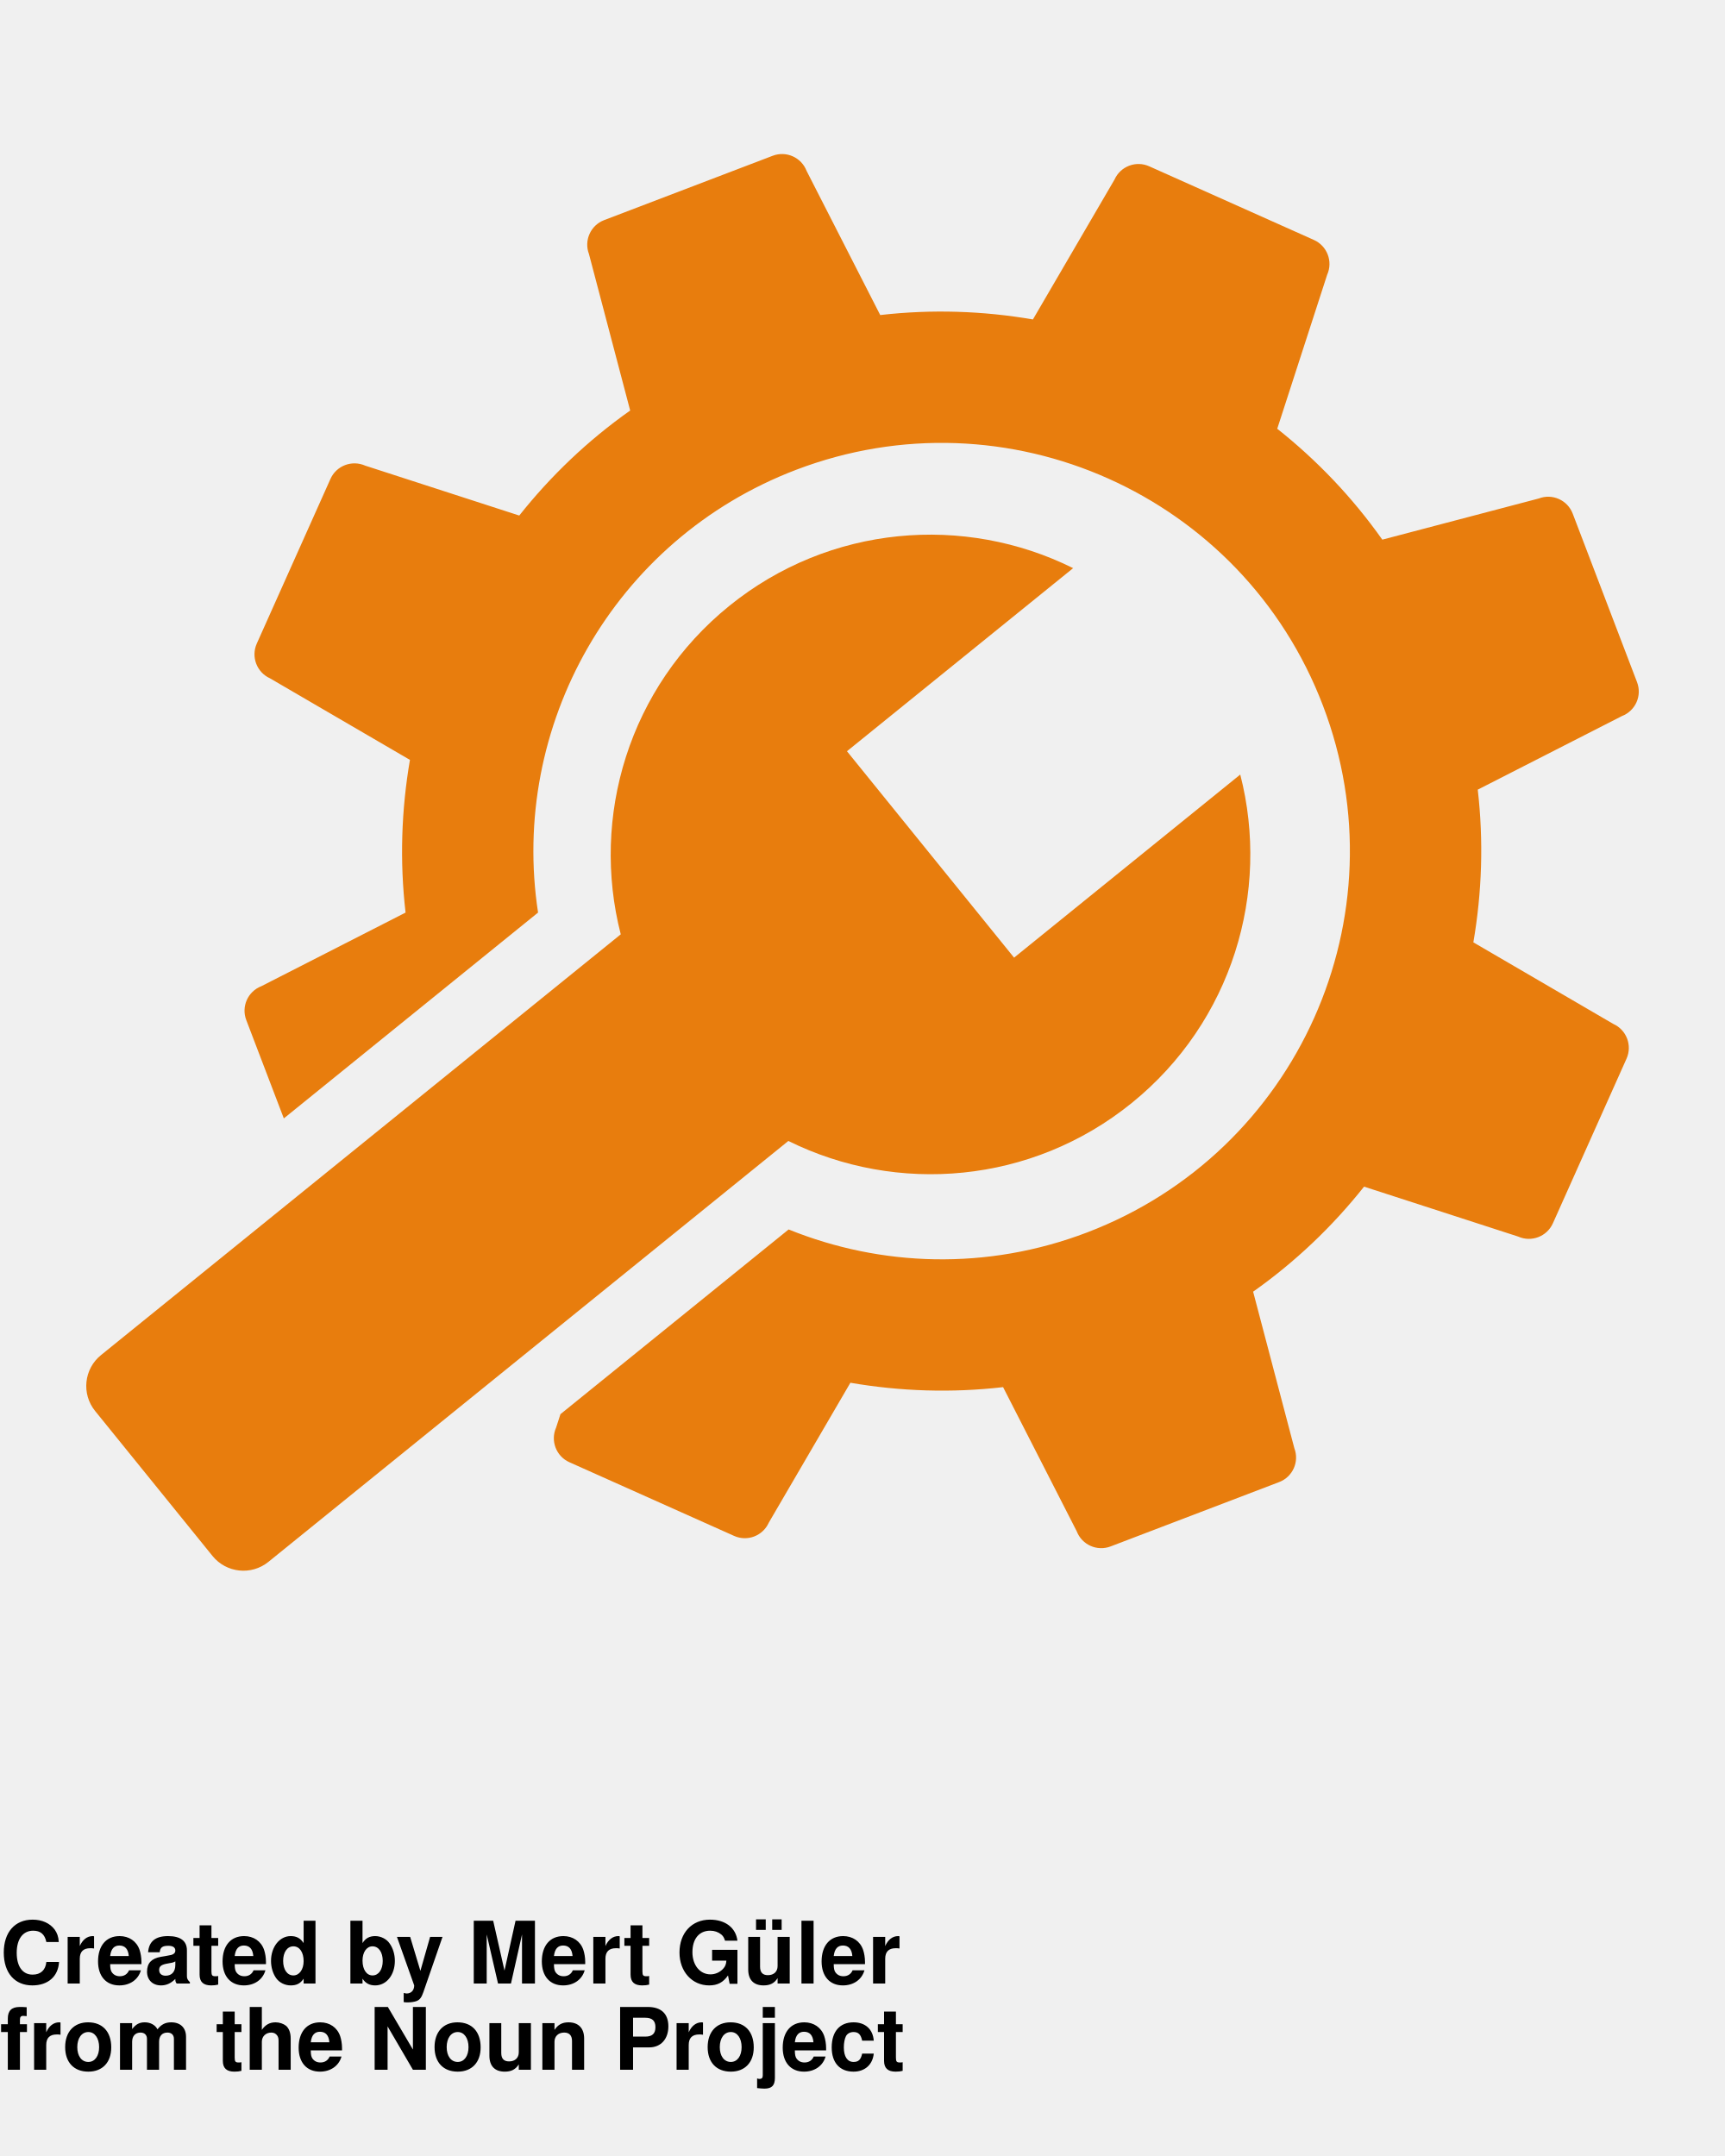
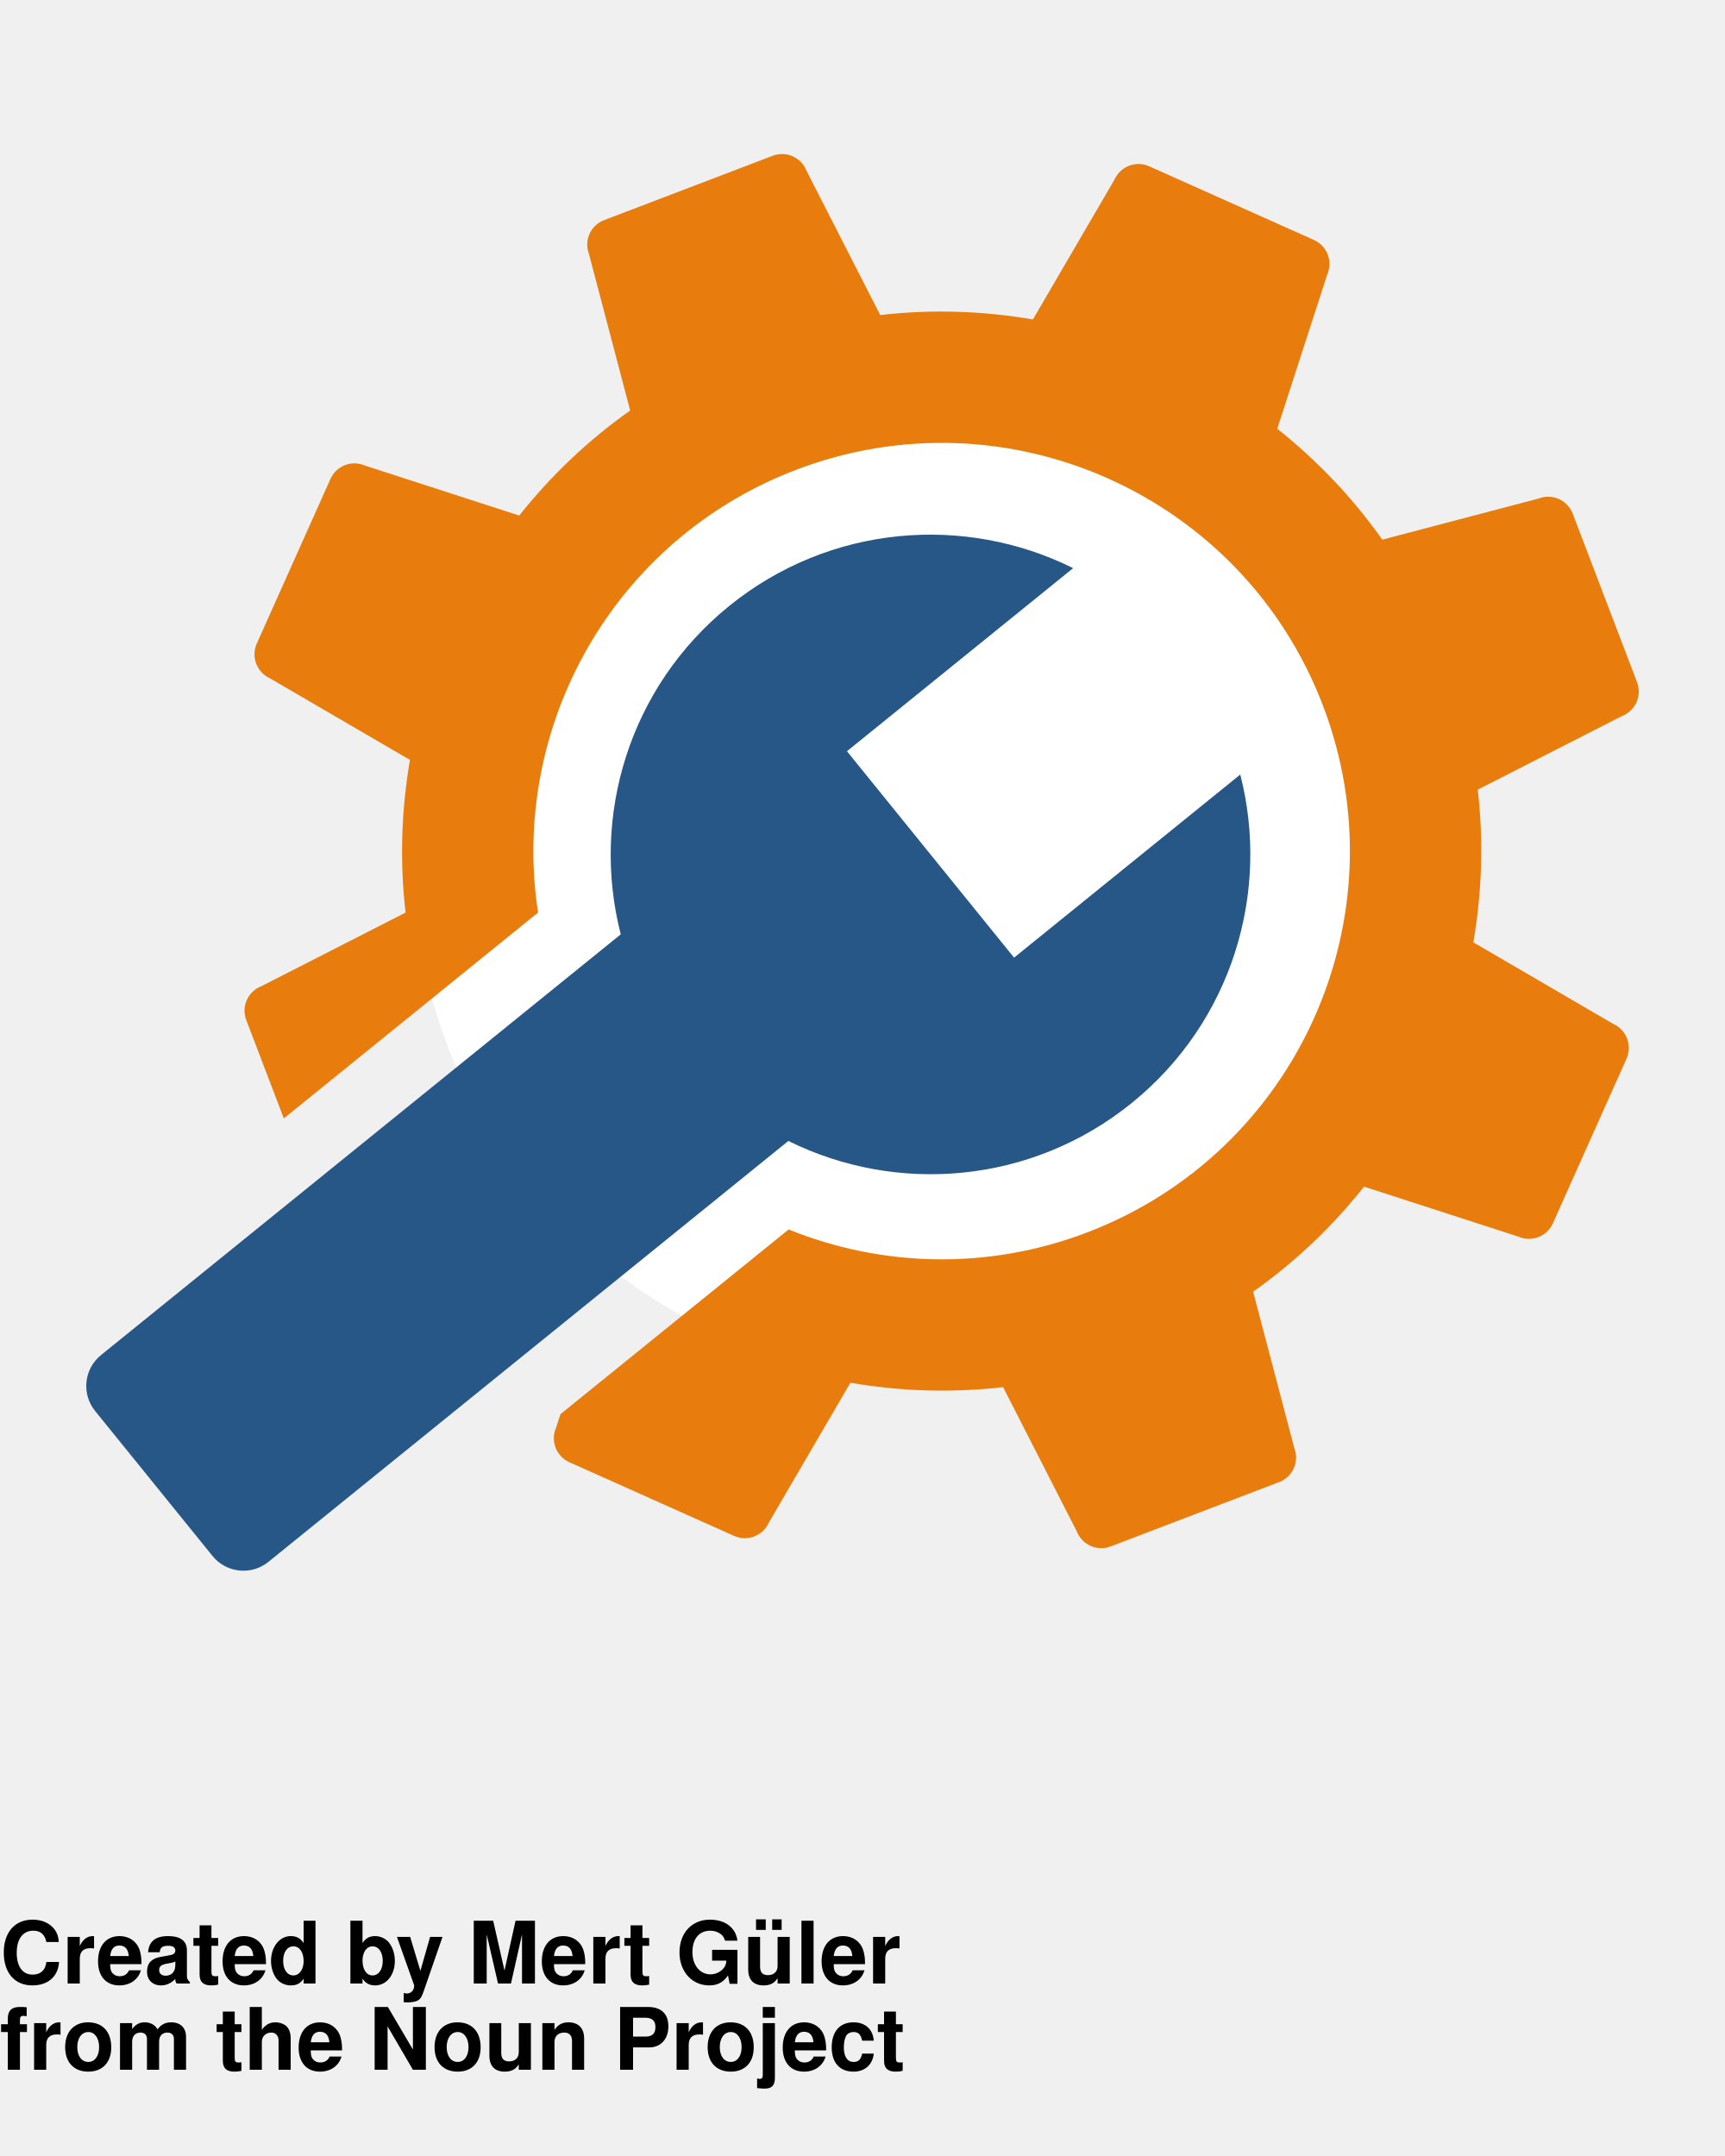
- <svg xmlns="http://www.w3.org/2000/svg" version="1.1" x="0px" y="0px" viewBox="0 0 100 125" enable-background="new 0 0 100 100" xml:space="preserve" fill="#e87d0d">
-   <path d="M31.192,52.908c-1.653-10.776,4.354-21.62,14.955-25.668c12.208-4.661,25.884,1.456,30.545,13.666  c4.662,12.208-1.456,25.884-13.665,30.546c-5.814,2.22-11.961,1.993-17.309-0.171L32.49,81.99l-0.251,0.774  c-0.342,0.768,0.001,1.669,0.77,2.013l9.548,4.271c0.767,0.345,1.667,0,2.012-0.77l4.729-8.109c2.888,0.498,5.866,0.598,8.852,0.254  l4.268,8.355c0.3,0.786,1.18,1.181,1.966,0.88l9.771-3.731c0.785-0.3,1.18-1.18,0.879-1.965l-2.389-9.073  c2.456-1.733,4.609-3.794,6.431-6.09l8.932,2.894c0.769,0.344,1.669,0,2.014-0.768l4.27-9.547c0.343-0.768-0.001-1.669-0.768-2.013  l-8.112-4.73c0.498-2.888,0.599-5.866,0.255-8.853l8.355-4.265c0.786-0.301,1.181-1.18,0.879-1.967l-3.729-9.77  c-0.3-0.786-1.181-1.182-1.966-0.879l-9.072,2.387c-1.734-2.454-3.795-4.609-6.091-6.43l2.895-8.933  c0.344-0.767-0.001-1.668-0.769-2.013l-9.548-4.27c-0.767-0.345-1.668,0-2.012,0.77l-4.73,8.109  c-2.887-0.498-5.865-0.599-8.851-0.255l-4.268-8.355c-0.301-0.785-1.18-1.18-1.966-0.88l-9.771,3.731  c-0.786,0.3-1.18,1.181-0.88,1.966l2.389,9.073c-2.456,1.733-4.608,3.793-6.43,6.089l-8.933-2.894  C20.399,26.655,19.5,27,19.157,27.767l-4.272,9.548c-0.342,0.768,0.002,1.669,0.768,2.013l8.112,4.729  c-0.497,2.889-0.599,5.865-0.254,8.853l-8.355,4.265c-0.786,0.302-1.181,1.181-0.879,1.967l2.177,5.701L31.192,52.908z" />
-   <path d="M65.609,63.949c5.823-4.715,8.042-12.231,6.29-19.042L58.787,55.522l-9.688-11.967L62.211,32.94  c-6.298-3.133-14.11-2.525-19.935,2.189c-5.822,4.714-8.041,12.229-6.29,19.041L5.854,78.566c-0.988,0.801-1.141,2.251-0.34,3.24  l6.805,8.405c0.801,0.99,2.252,1.143,3.241,0.343L45.702,66.15C51.995,69.268,59.794,68.656,65.609,63.949z" />
+ <svg xmlns="http://www.w3.org/2000/svg" version="1.1" x="0px" y="0px" viewBox="0 0 100 125" enable-background="new 0 0 100 100" xml:space="preserve">
+   <circle cx="54" cy="50" r="30" fill="white" />
+   <path fill="#e87d0d" d="M31.192,52.908c-1.653-10.776,4.354-21.62,14.955-25.668c12.208-4.661,25.884,1.456,30.545,13.666  c4.662,12.208-1.456,25.884-13.665,30.546c-5.814,2.22-11.961,1.993-17.309-0.171L32.49,81.99l-0.251,0.774  c-0.342,0.768,0.001,1.669,0.77,2.013l9.548,4.271c0.767,0.345,1.667,0,2.012-0.77l4.729-8.109c2.888,0.498,5.866,0.598,8.852,0.254  l4.268,8.355c0.3,0.786,1.18,1.181,1.966,0.88l9.771-3.731c0.785-0.3,1.18-1.18,0.879-1.965l-2.389-9.073  c2.456-1.733,4.609-3.794,6.431-6.09l8.932,2.894c0.769,0.344,1.669,0,2.014-0.768l4.27-9.547c0.343-0.768-0.001-1.669-0.768-2.013  l-8.112-4.73c0.498-2.888,0.599-5.866,0.255-8.853l8.355-4.265c0.786-0.301,1.181-1.18,0.879-1.967l-3.729-9.77  c-0.3-0.786-1.181-1.182-1.966-0.879l-9.072,2.387c-1.734-2.454-3.795-4.609-6.091-6.43l2.895-8.933  c0.344-0.767-0.001-1.668-0.769-2.013l-9.548-4.27c-0.767-0.345-1.668,0-2.012,0.77l-4.73,8.109  c-2.887-0.498-5.865-0.599-8.851-0.255l-4.268-8.355c-0.301-0.785-1.18-1.18-1.966-0.88l-9.771,3.731  c-0.786,0.3-1.18,1.181-0.88,1.966l2.389,9.073c-2.456,1.733-4.608,3.793-6.43,6.089l-8.933-2.894  C20.399,26.655,19.5,27,19.157,27.767l-4.272,9.548c-0.342,0.768,0.002,1.669,0.768,2.013l8.112,4.729  c-0.497,2.889-0.599,5.865-0.254,8.853l-8.355,4.265c-0.786,0.302-1.181,1.181-0.879,1.967l2.177,5.701L31.192,52.908z" />
+   <path fill="#265787" d="M65.609,63.949c5.823-4.715,8.042-12.231,6.29-19.042L58.787,55.522l-9.688-11.967L62.211,32.94  c-6.298-3.133-14.11-2.525-19.935,2.189c-5.822,4.714-8.041,12.229-6.29,19.041L5.854,78.566c-0.988,0.801-1.141,2.251-0.34,3.24  l6.805,8.405c0.801,0.99,2.252,1.143,3.241,0.343L45.702,66.15C51.995,69.268,59.794,68.656,65.609,63.949z" />
  <text x="0" y="115" fill="#000000" font-size="5px" font-weight="bold" font-family="'Helvetica Neue', Helvetica, Arial-Unicode, Arial, Sans-serif">Created by Mert Güler</text>
  <text x="0" y="120" fill="#000000" font-size="5px" font-weight="bold" font-family="'Helvetica Neue', Helvetica, Arial-Unicode, Arial, Sans-serif">from the Noun Project</text>
</svg>
